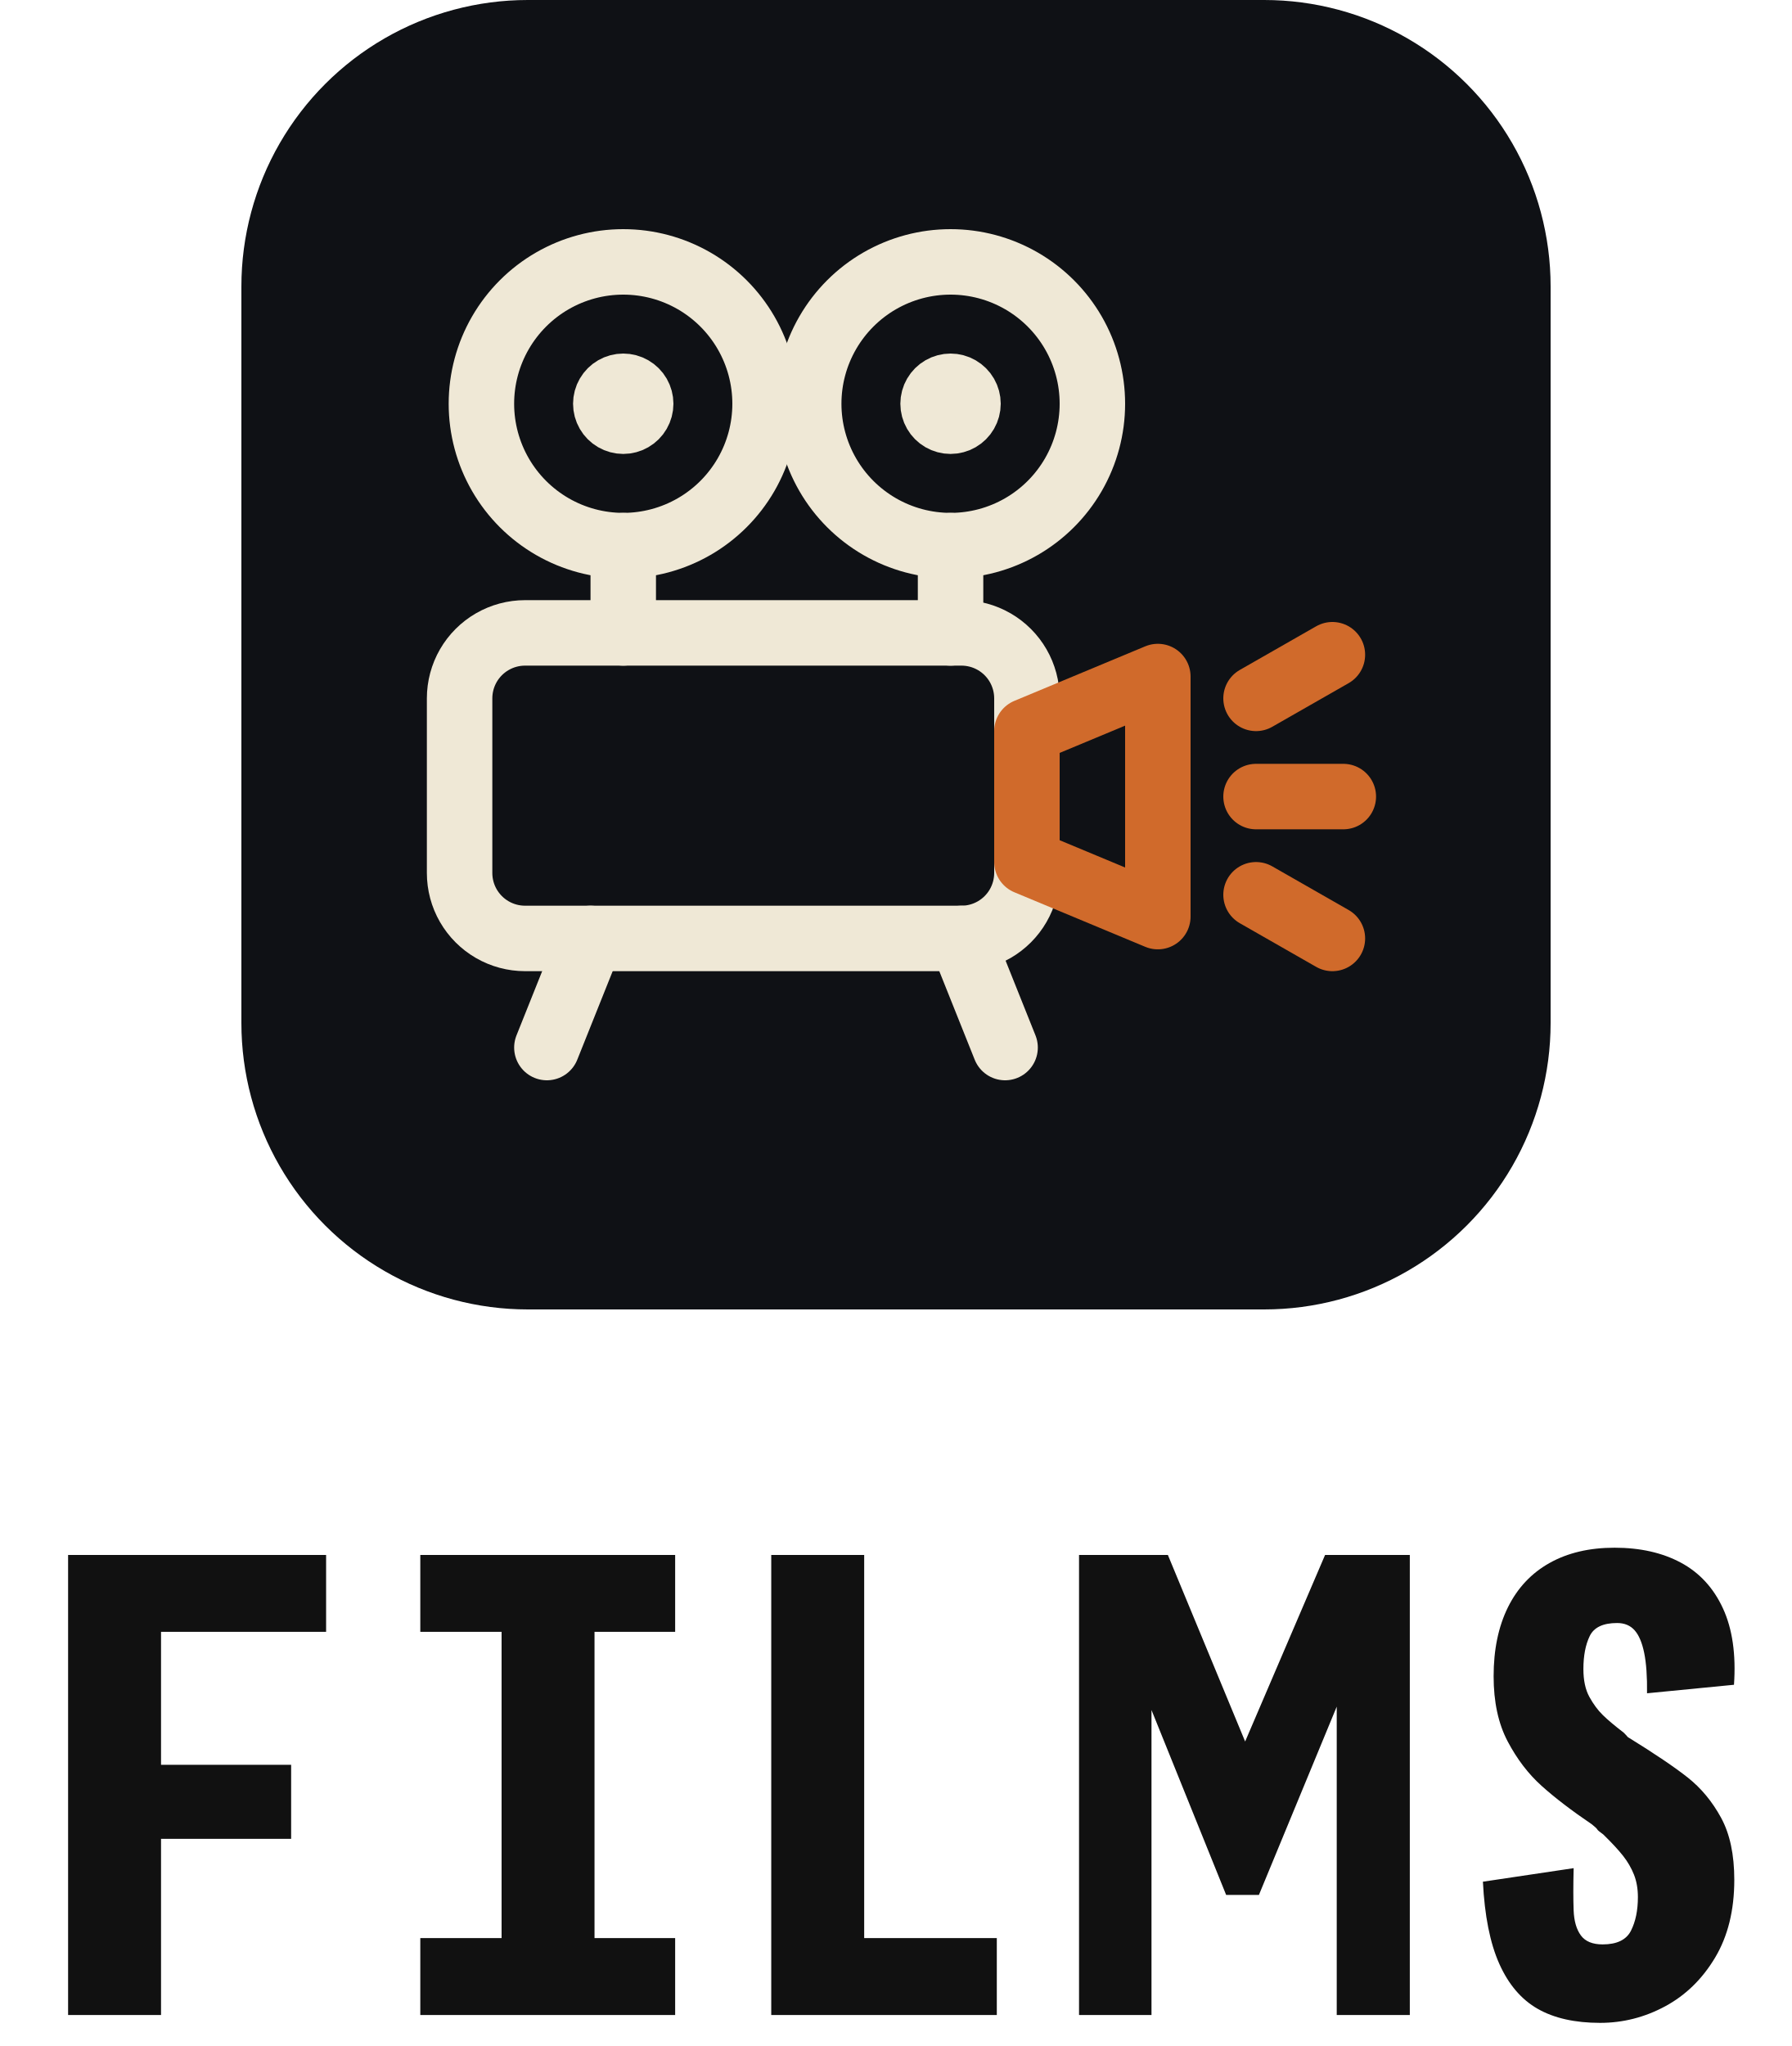
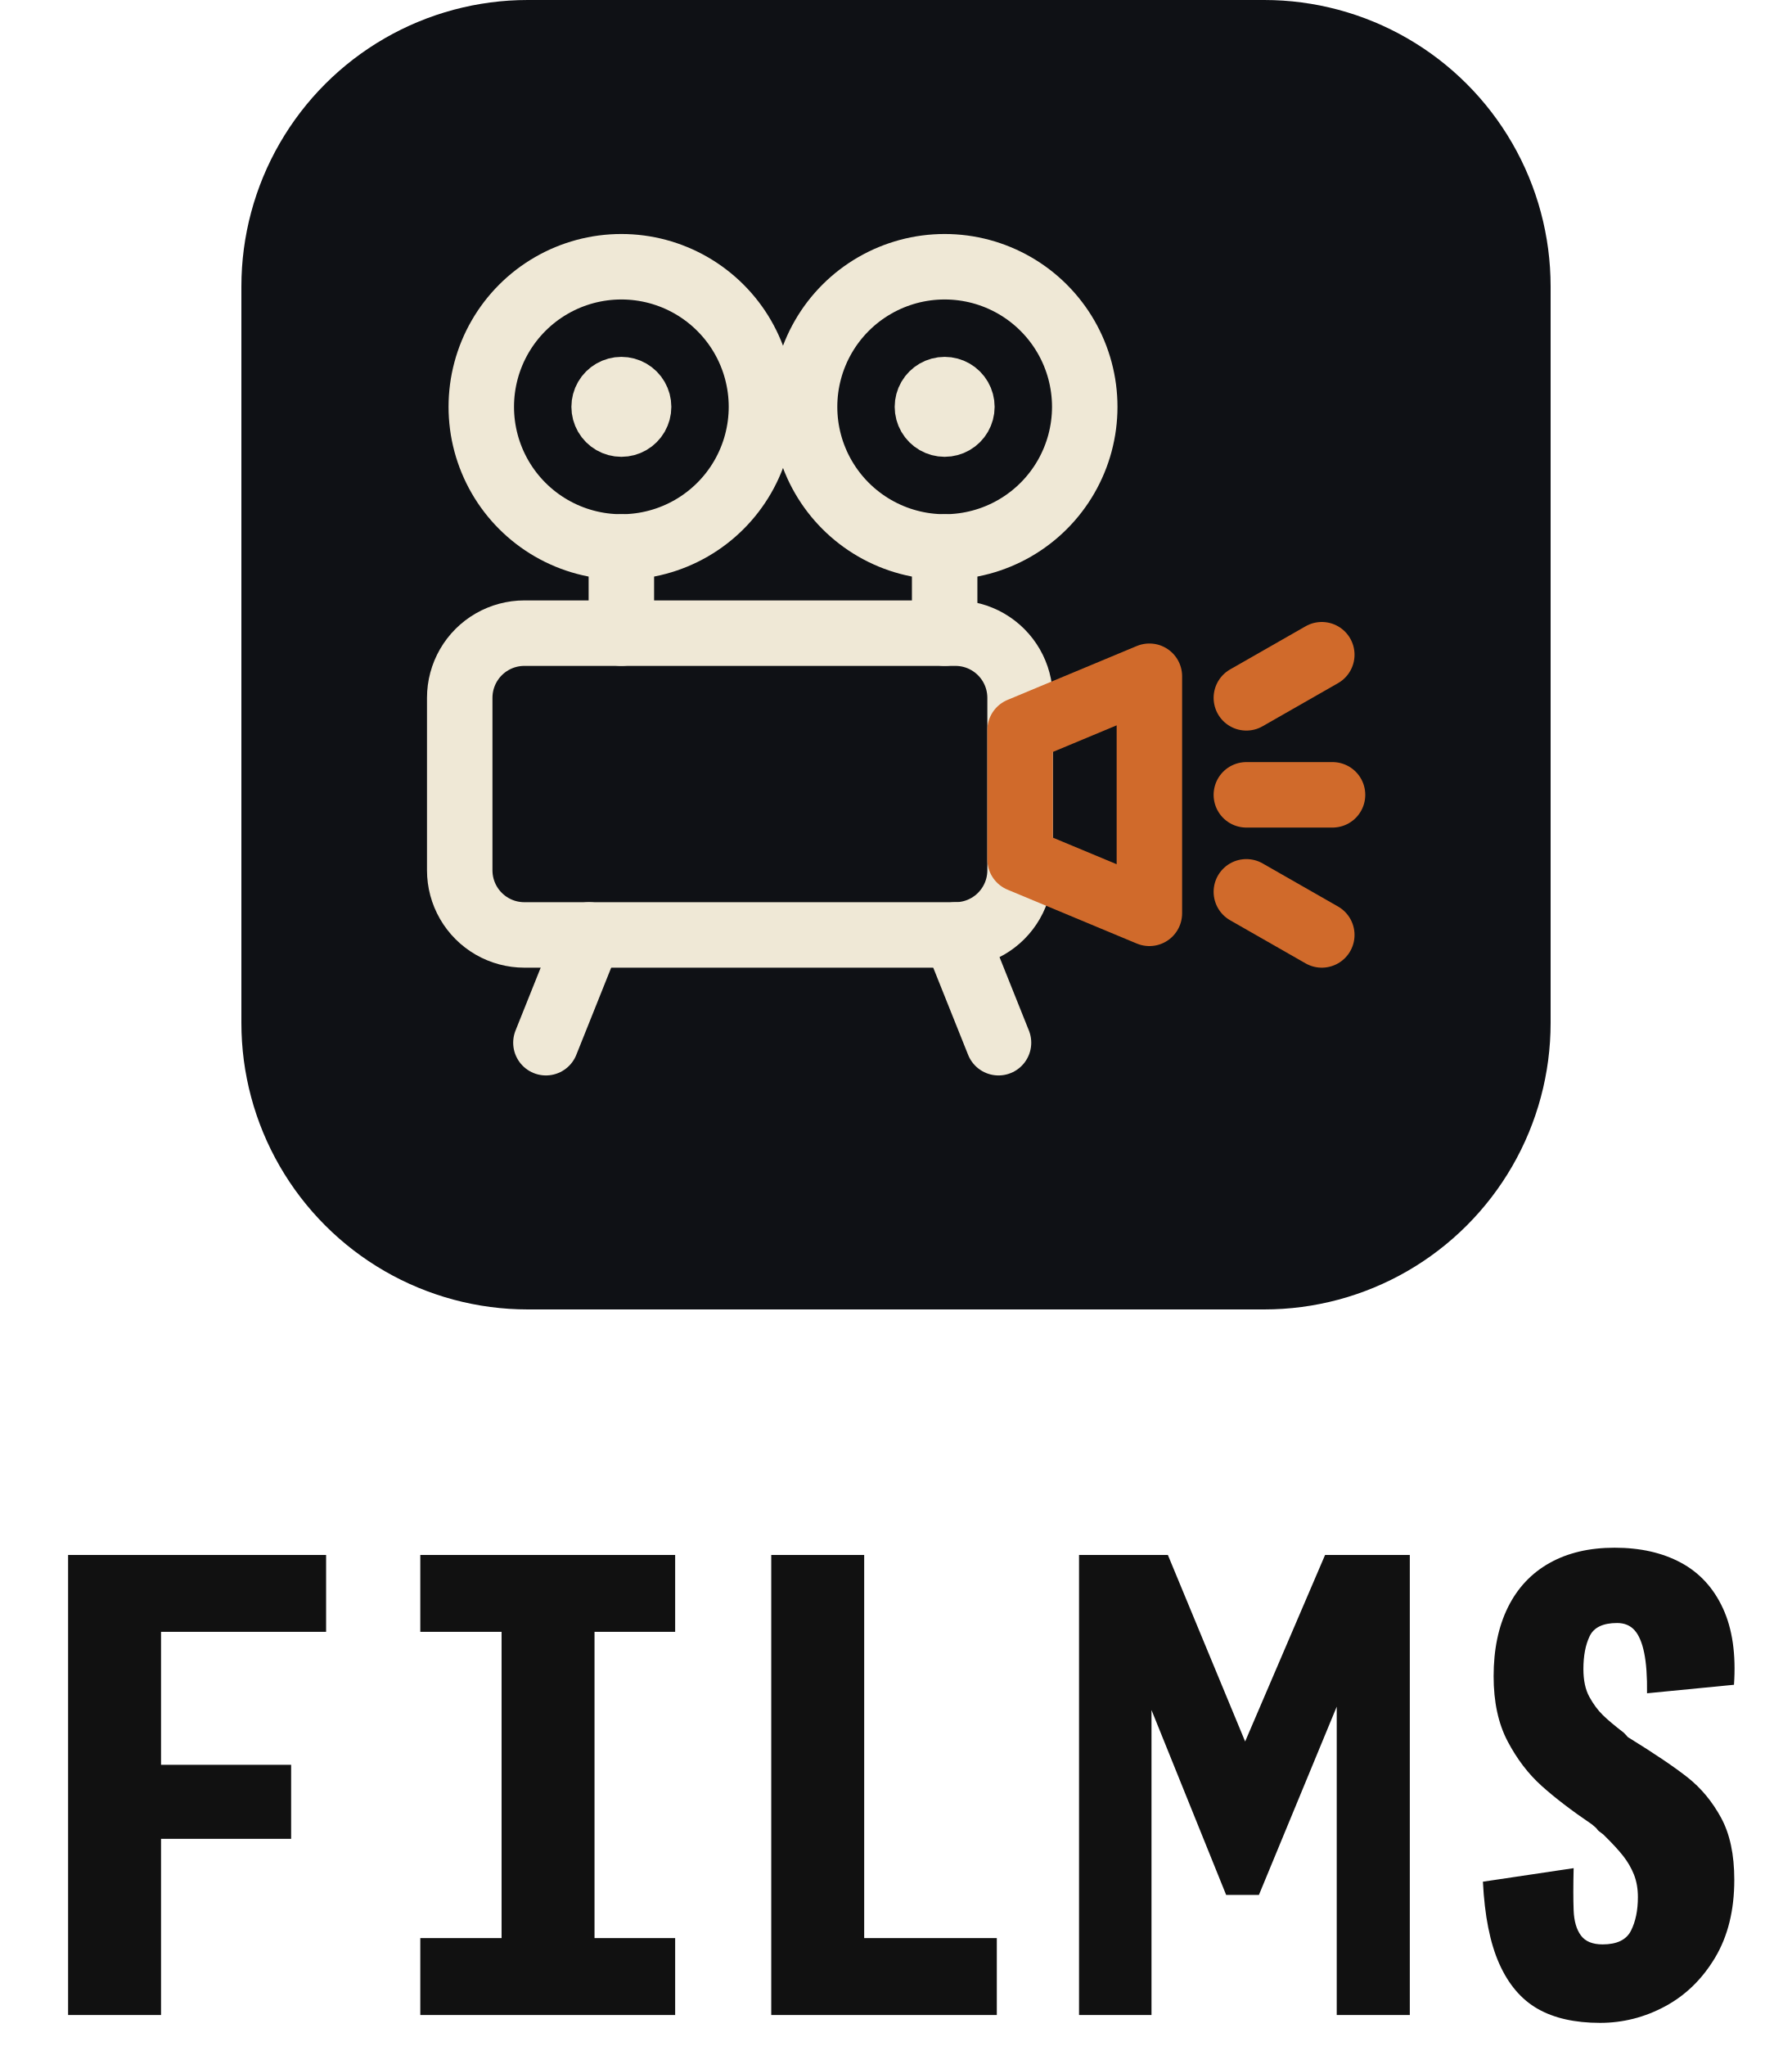
<svg xmlns="http://www.w3.org/2000/svg" width="219" height="250" viewBox="0 0 219 250">
  <path d="M 64.5,0 L 154.5,0 C 160.643,3.76170215621E-16 166.68,1.617 172,4.689 S 181.739,12.18 184.811,17.5 S 189.5,28.857 189.5,35 L 189.5,125 C 189.5,131.143 187.883,137.18 184.811,142.5 S 177.32,152.239 172,155.311 S 160.643,160 154.5,160 L 64.5,160 C 58.357,160 52.32,158.383 47,155.311 S 37.261,147.82 34.189,142.5 S 29.5,131.143 29.5,125 L 29.5,35 C 29.5,28.857 31.117,22.82 34.189,17.5 S 41.68,7.761 47,4.689 S 58.357,1.12851064686E-15 64.5,0 Z" fill="#0f1115" stroke="none" stroke-width="0.000" stroke-linecap="butt" stroke-linejoin="miter" />
-   <path d="M 93.5,49.333 C 93.5,52.376 92.699,55.365 91.178,58 S 87.468,62.823 84.833,64.344 S 79.209,66.667 76.167,66.667 S 70.135,65.866 67.5,64.344 S 62.677,60.635 61.156,58 S 58.833,52.376 58.833,49.333 S 59.634,43.301 61.156,40.667 S 64.865,35.843 67.5,34.322 S 73.124,32 76.167,32 S 82.199,32.801 84.833,34.322 S 89.657,38.032 91.178,40.667 S 93.5,46.291 93.5,49.333 Z" fill="none" stroke="#efe8d6" stroke-width="8.000" stroke-linecap="round" stroke-linejoin="round" />
-   <path d="M 133.5,49.333 C 133.5,52.376 132.699,55.365 131.178,58 S 127.468,62.823 124.833,64.344 S 119.209,66.667 116.167,66.667 S 110.135,65.866 107.5,64.344 S 102.677,60.635 101.156,58 S 98.833,52.376 98.833,49.333 S 99.634,43.301 101.156,40.667 S 104.865,35.843 107.5,34.322 S 113.124,32 116.167,32 S 122.198,32.801 124.833,34.322 S 129.657,38.032 131.178,40.667 S 133.5,46.291 133.5,49.333 Z" fill="none" stroke="#efe8d6" stroke-width="8.000" stroke-linecap="round" stroke-linejoin="round" />
-   <path d="M 78.3,49.333 C 78.3,49.708 78.201,50.076 78.014,50.4 S 77.558,50.994 77.233,51.181 S 76.541,51.467 76.167,51.467 S 75.424,51.368 75.1,51.181 S 74.506,50.724 74.319,50.4 S 74.033,49.708 74.033,49.333 S 74.132,48.591 74.319,48.267 S 74.776,47.673 75.1,47.486 S 75.792,47.2 76.167,47.2 S 76.909,47.299 77.233,47.486 S 77.827,47.942 78.014,48.267 S 78.3,48.959 78.3,49.333 Z" fill="#efe8d6" stroke="#efe8d6" stroke-width="8.000" stroke-linecap="round" stroke-linejoin="round" />
-   <path d="M 118.3,49.333 C 118.3,49.708 118.201,50.076 118.014,50.4 S 117.558,50.994 117.233,51.181 S 116.541,51.467 116.167,51.467 S 115.424,51.368 115.1,51.181 S 114.506,50.724 114.319,50.4 S 114.033,49.708 114.033,49.333 S 114.132,48.591 114.319,48.267 S 114.776,47.673 115.1,47.486 S 115.792,47.2 116.167,47.2 S 116.909,47.299 117.233,47.486 S 117.827,47.942 118.014,48.267 S 118.3,48.959 118.3,49.333 Z" fill="#efe8d6" stroke="#efe8d6" stroke-width="8.000" stroke-linecap="round" stroke-linejoin="round" />
-   <path d="M 76.167,66.667 l 0,10.667 M 116.167,66.667 l 0,10.667 M 72.167,114.667 l -5.333,13.333 M 117.5,114.667 l 5.333,13.333" fill="none" stroke="#efe8d6" stroke-width="8.000" stroke-linecap="round" stroke-linejoin="round" />
-   <path d="M 64.167,77.333 L 117.5,77.333 C 118.904,77.333 120.284,77.703 121.5,78.405 S 123.726,80.117 124.428,81.333 S 125.5,83.929 125.5,85.333 L 125.5,106.667 C 125.5,108.071 125.13,109.451 124.428,110.667 S 122.716,112.893 121.5,113.595 S 118.904,114.667 117.5,114.667 L 64.167,114.667 C 62.762,114.667 61.383,114.297 60.167,113.595 S 57.941,111.883 57.238,110.667 S 56.167,108.071 56.167,106.667 L 56.167,85.333 C 56.167,83.929 56.536,82.549 57.238,81.333 S 58.951,79.107 60.167,78.405 S 62.762,77.333 64.167,77.333 Z" fill="none" stroke="#efe8d6" stroke-width="8.000" stroke-linecap="round" stroke-linejoin="round" />
-   <path d="M 125.5,89.333 l 16,-6.667 l 0,29.333 l -16,-6.667 z" fill="none" stroke="#d06a2b" stroke-width="8.000" stroke-linecap="round" stroke-linejoin="round" />
-   <path d="M 153.5,85.333 L 162.833,80 M 153.5,97.333 L 164.167,97.333 M 153.5,109.333 L 162.833,114.667" fill="none" stroke="#d06a2b" stroke-width="8.000" stroke-linecap="round" stroke-linejoin="round" />
+   <path d="M 93.057,49.712 C 93.057,52.717 92.266,55.67 90.764,58.272 S 87.1,63.036 84.497,64.538 S 78.942,66.832 75.937,66.832 S 69.98,66.041 67.377,64.538 S 62.613,60.874 61.111,58.272 S 58.817,52.717 58.817,49.712 S 59.608,43.754 61.111,41.152 S 64.775,36.388 67.377,34.886 S 72.932,32.592 75.937,32.592 S 81.895,33.383 84.497,34.886 S 89.261,38.55 90.764,41.152 S 93.057,46.707 93.057,49.712 Z" fill="none" stroke="#efe8d6" stroke-width="8.000" stroke-linecap="round" stroke-linejoin="round" />
+   <path d="M 132.567,49.712 C 132.567,52.717 131.775,55.67 130.273,58.272 S 126.609,63.036 124.007,64.538 S 118.452,66.832 115.447,66.832 S 109.489,66.041 106.887,64.538 S 102.123,60.874 100.62,58.272 S 98.327,52.717 98.327,49.712 S 99.118,43.754 100.62,41.152 S 104.284,36.388 106.887,34.886 S 112.442,32.592 115.447,32.592 S 121.404,33.383 124.007,34.886 S 128.77,38.55 130.273,41.152 S 132.567,46.707 132.567,49.712 Z" fill="none" stroke="#efe8d6" stroke-width="8.000" stroke-linecap="round" stroke-linejoin="round" />
+   <path d="M 78.044,49.712 C 78.044,50.082 77.947,50.445 77.762,50.765 S 77.311,51.352 76.991,51.536 S 76.307,51.819 75.937,51.819 S 75.204,51.721 74.884,51.536 S 74.298,51.086 74.113,50.765 S 73.831,50.082 73.831,49.712 S 73.928,48.979 74.113,48.659 S 74.564,48.072 74.884,47.888 S 75.568,47.605 75.937,47.605 S 76.67,47.703 76.991,47.888 S 77.577,48.338 77.762,48.659 S 78.044,49.342 78.044,49.712 Z" fill="#efe8d6" stroke="#efe8d6" stroke-width="8.000" stroke-linecap="round" stroke-linejoin="round" />
+   <path d="M 117.553,49.712 C 117.553,50.082 117.456,50.445 117.271,50.765 S 116.82,51.352 116.5,51.536 S 115.816,51.819 115.447,51.819 S 114.714,51.721 114.393,51.536 S 113.807,51.086 113.622,50.765 S 113.34,50.082 113.34,49.712 S 113.437,48.979 113.622,48.659 S 114.073,48.072 114.393,47.888 S 115.077,47.605 115.447,47.605 S 116.18,47.703 116.5,47.888 S 117.086,48.338 117.271,48.659 S 117.553,49.342 117.553,49.712 Z" fill="#efe8d6" stroke="#efe8d6" stroke-width="8.000" stroke-linecap="round" stroke-linejoin="round" />
+   <path d="M 75.937,66.832 l 0,10.533 M 115.447,66.832 l 0,10.533 M 71.985,114.24 l -5.269,13.168 M 116.759,114.24 l 5.269,13.168" fill="none" stroke="#efe8d6" stroke-width="8.000" stroke-linecap="round" stroke-linejoin="round" />
+   <path d="M 64.081,77.365 L 116.764,77.365 C 118.15,77.365 119.513,77.73 120.713,78.424 S 122.911,80.114 123.604,81.315 S 124.663,83.878 124.663,85.264 L 124.663,106.341 C 124.663,107.728 124.298,109.09 123.604,110.291 S 121.914,112.489 120.713,113.182 S 118.15,114.24 116.764,114.24 L 64.081,114.24 C 62.695,114.24 61.333,113.875 60.132,113.182 S 57.934,111.491 57.241,110.291 S 56.183,107.728 56.183,106.341 L 56.183,85.264 C 56.183,83.878 56.548,82.515 57.241,81.315 S 58.931,79.117 60.132,78.424 S 62.695,77.365 64.081,77.365 Z" fill="none" stroke="#efe8d6" stroke-width="8.000" stroke-linecap="round" stroke-linejoin="round" />
+   <path d="M 124.663,89.216 l 15.803,-6.587 l 0,28.971 l -15.803,-6.587 z" fill="none" stroke="#d06a2b" stroke-width="8.000" stroke-linecap="round" stroke-linejoin="round" />
+   <path d="M 152.316,85.269 L 161.537,80 M 152.316,97.12 L 162.849,97.12 M 152.316,108.971 L 161.537,114.24" fill="none" stroke="#d06a2b" stroke-width="8.000" stroke-linecap="round" stroke-linejoin="round" />
  <path d="M 8.322,246.21 L 8.322,190 L 19.68,190 L 19.68,246.21 Z M 35.58,224.689 L 15.444,224.689 L 15.444,215.641 L 35.58,215.641 Z M 14.482,199.394 L 14.482,190 L 39.853,190 L 39.853,199.394 Z M 61.298,246.21 L 61.298,190 L 72.656,190 L 72.656,246.21 Z M 82.511,190 L 82.511,199.394 L 51.365,199.394 L 51.365,190 Z M 51.365,236.816 L 82.511,236.816 L 82.511,246.21 L 51.365,246.21 Z M 94.254,246.21 L 94.254,190 L 105.612,190 L 105.612,246.21 Z M 121.82,246.21 L 100.414,246.21 L 100.414,236.816 L 121.82,236.816 Z M 142.726,190 L 152.774,214.255 L 151.542,214.255 L 161.937,190 L 172.293,190 L 172.293,246.21 L 163.362,246.21 L 163.362,207.325 L 163.862,207.325 L 153.852,231.542 L 149.848,231.542 L 140.069,207.325 L 140.724,207.325 L 140.724,246.21 L 131.869,246.21 L 131.869,190 Z M 197.626,198.316 Q 195.047,198.316 194.277,199.914 Q 193.507,201.512 193.507,203.937 Q 193.507,206.016 194.238,207.344 Q 194.97,208.673 195.875,209.558 Q 196.78,210.444 198.435,211.714 Q 198.743,212.022 198.935,212.253 Q 203.863,215.294 206.289,217.22 Q 208.714,219.144 210.332,222.109 Q 211.948,225.073 211.948,229.694 Q 211.948,235.276 209.6,239.203 Q 207.251,243.13 203.498,245.151 Q 199.744,247.173 195.548,247.173 Q 190.928,247.173 187.924,245.459 Q 184.922,243.746 183.227,239.954 Q 181.534,236.161 181.226,229.924 L 192.314,228.269 Q 192.237,231.464 192.314,233.428 Q 192.391,235.392 193.199,236.489 Q 194.007,237.586 195.856,237.586 Q 198.474,237.586 199.321,235.911 Q 200.167,234.237 200.167,231.811 Q 200.167,230.271 199.686,229.058 Q 199.205,227.845 198.358,226.768 Q 197.511,225.69 195.933,224.149 Q 195.278,223.688 195.201,223.534 Q 195.124,223.38 194.547,222.917 Q 190.851,220.415 188.406,218.22 Q 185.961,216.026 184.248,212.773 Q 182.535,209.519 182.535,204.822 Q 182.535,199.933 184.286,196.391 Q 186.038,192.849 189.368,190.982 Q 192.698,189.114 197.319,189.114 Q 202.016,189.114 205.423,190.943 Q 208.83,192.772 210.562,196.526 Q 212.295,200.28 211.91,205.862 L 201.284,206.901 Q 201.322,203.86 200.938,201.974 Q 200.553,200.087 199.763,199.202 Q 198.974,198.316 197.626,198.316 Z" fill="#111111" stroke="none" stroke-width="0.000" stroke-linecap="butt" stroke-linejoin="miter" />
</svg>
